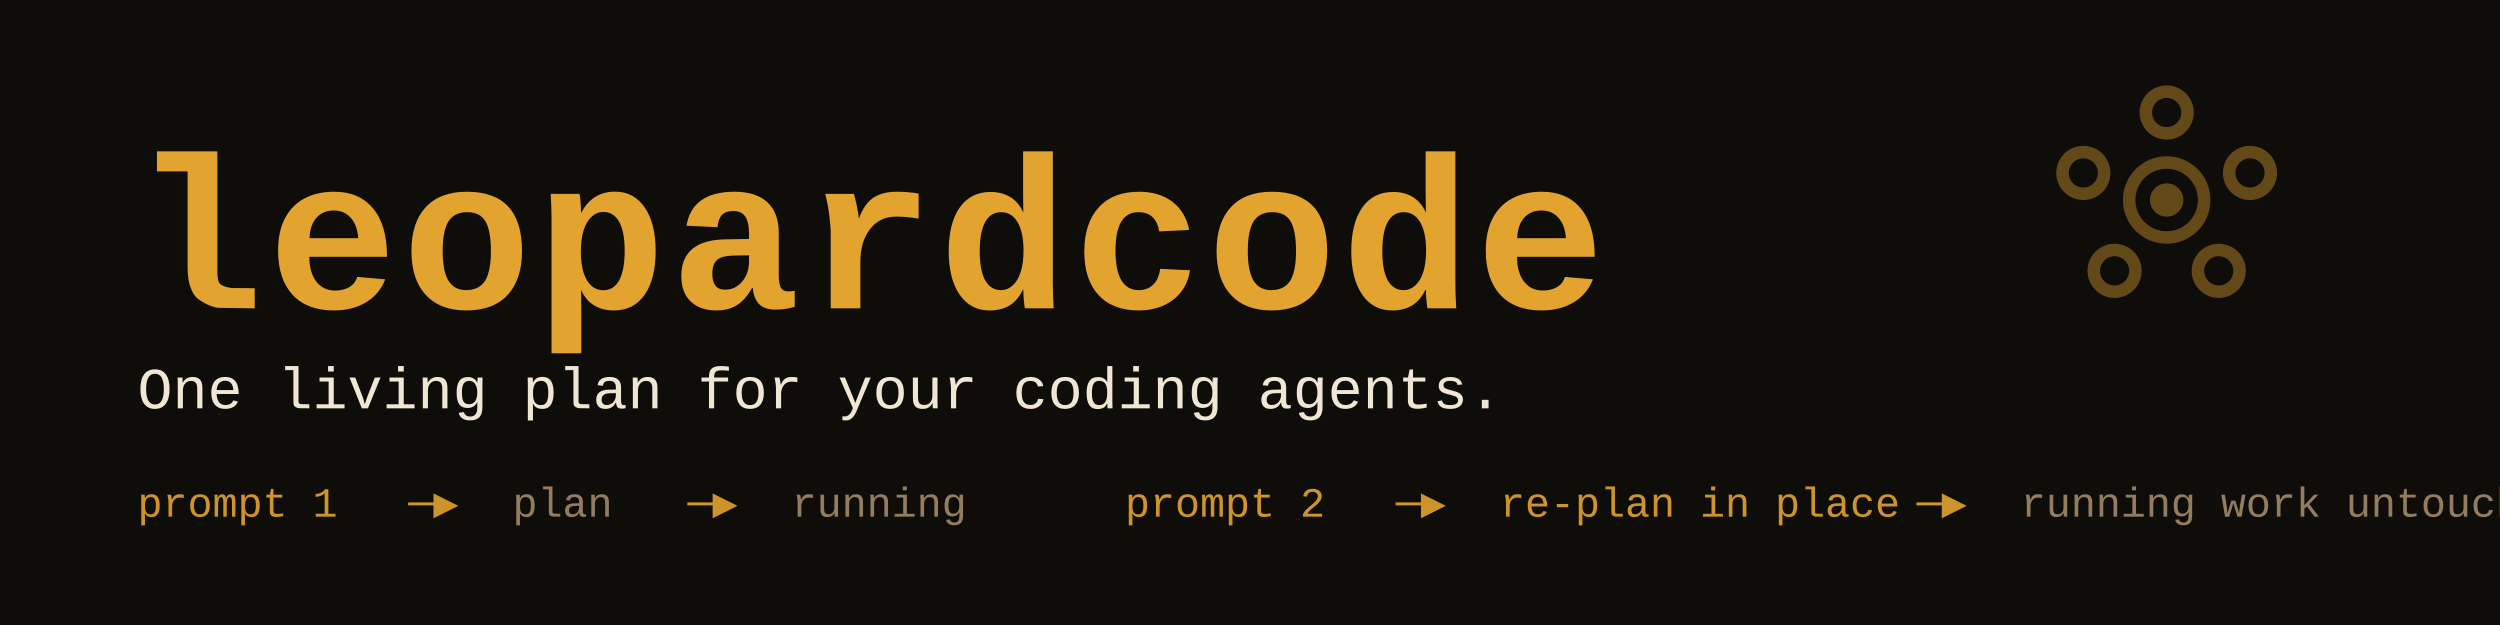
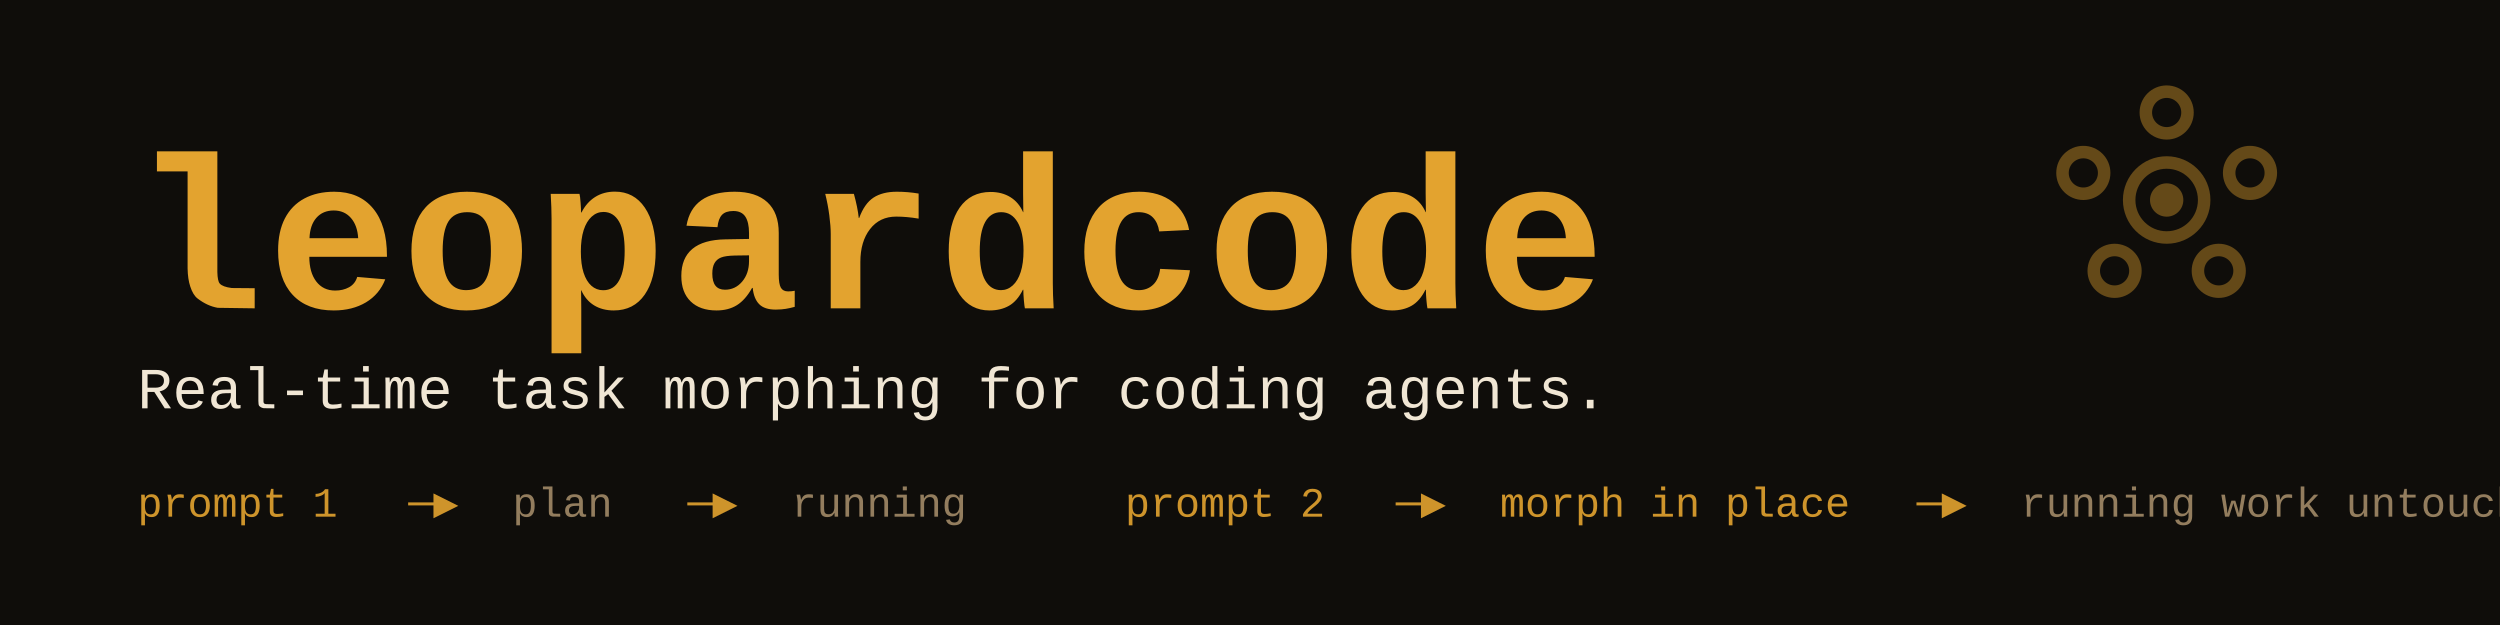
- <svg xmlns="http://www.w3.org/2000/svg" width="1200" height="300" viewBox="0 0 1200 300" role="img" aria-label="leopardcode — one living plan for your coding agents">
+ <svg xmlns="http://www.w3.org/2000/svg" width="1200" height="300" viewBox="0 0 1200 300" role="img" aria-label="leopardcode — real-time task morphing for coding agents">
  <rect width="1200" height="300" fill="#0F0D0A" />
  <g transform="translate(1040 96)" fill="none" stroke="#E3A32F" stroke-opacity="0.4" stroke-width="6" stroke-linecap="round">
    <circle cx="0" cy="0" r="18" />
    <circle cx="0" cy="-42" r="10" />
    <circle cx="40" cy="-13" r="10" />
    <circle cx="25" cy="34" r="10" />
    <circle cx="-25" cy="34" r="10" />
    <circle cx="-40" cy="-13" r="10" />
  </g>
  <circle cx="1040" cy="96" r="8" fill="#E3A32F" fill-opacity="0.4" />
  <g font-family="'JetBrains Mono', 'SFMono-Regular', Consolas, 'Liberation Mono', Menlo, monospace">
    <text x="64" y="148" fill="#E3A32F" font-size="104" font-weight="700" letter-spacing="2">leopardcode</text>
-     <text x="66" y="196" fill="#F0E6D4" font-size="28">One living plan for your coding agents.</text>
+     <text x="66" y="196" fill="#F0E6D4" font-size="28">Real-time task morphing for coding agents.</text>
    <g fill="#E3A32F" opacity="0.9" font-size="20">
      <text x="66" y="248">prompt 1</text>
      <text x="196" y="248">─▶</text>
      <text x="246" y="248" fill="#A28A67">plan</text>
      <text x="330" y="248">─▶</text>
      <text x="380" y="248" fill="#A28A67">running</text>
      <text x="540" y="248">prompt 2</text>
      <text x="670" y="248">─▶</text>
-       <text x="720" y="248" fill="#E3A32F">re-plan in place</text>
+       <text x="720" y="248" fill="#E3A32F">morph in place</text>
      <text x="920" y="248">─▶</text>
      <text x="970" y="248" fill="#A28A67">running work untouched</text>
    </g>
  </g>
</svg>
